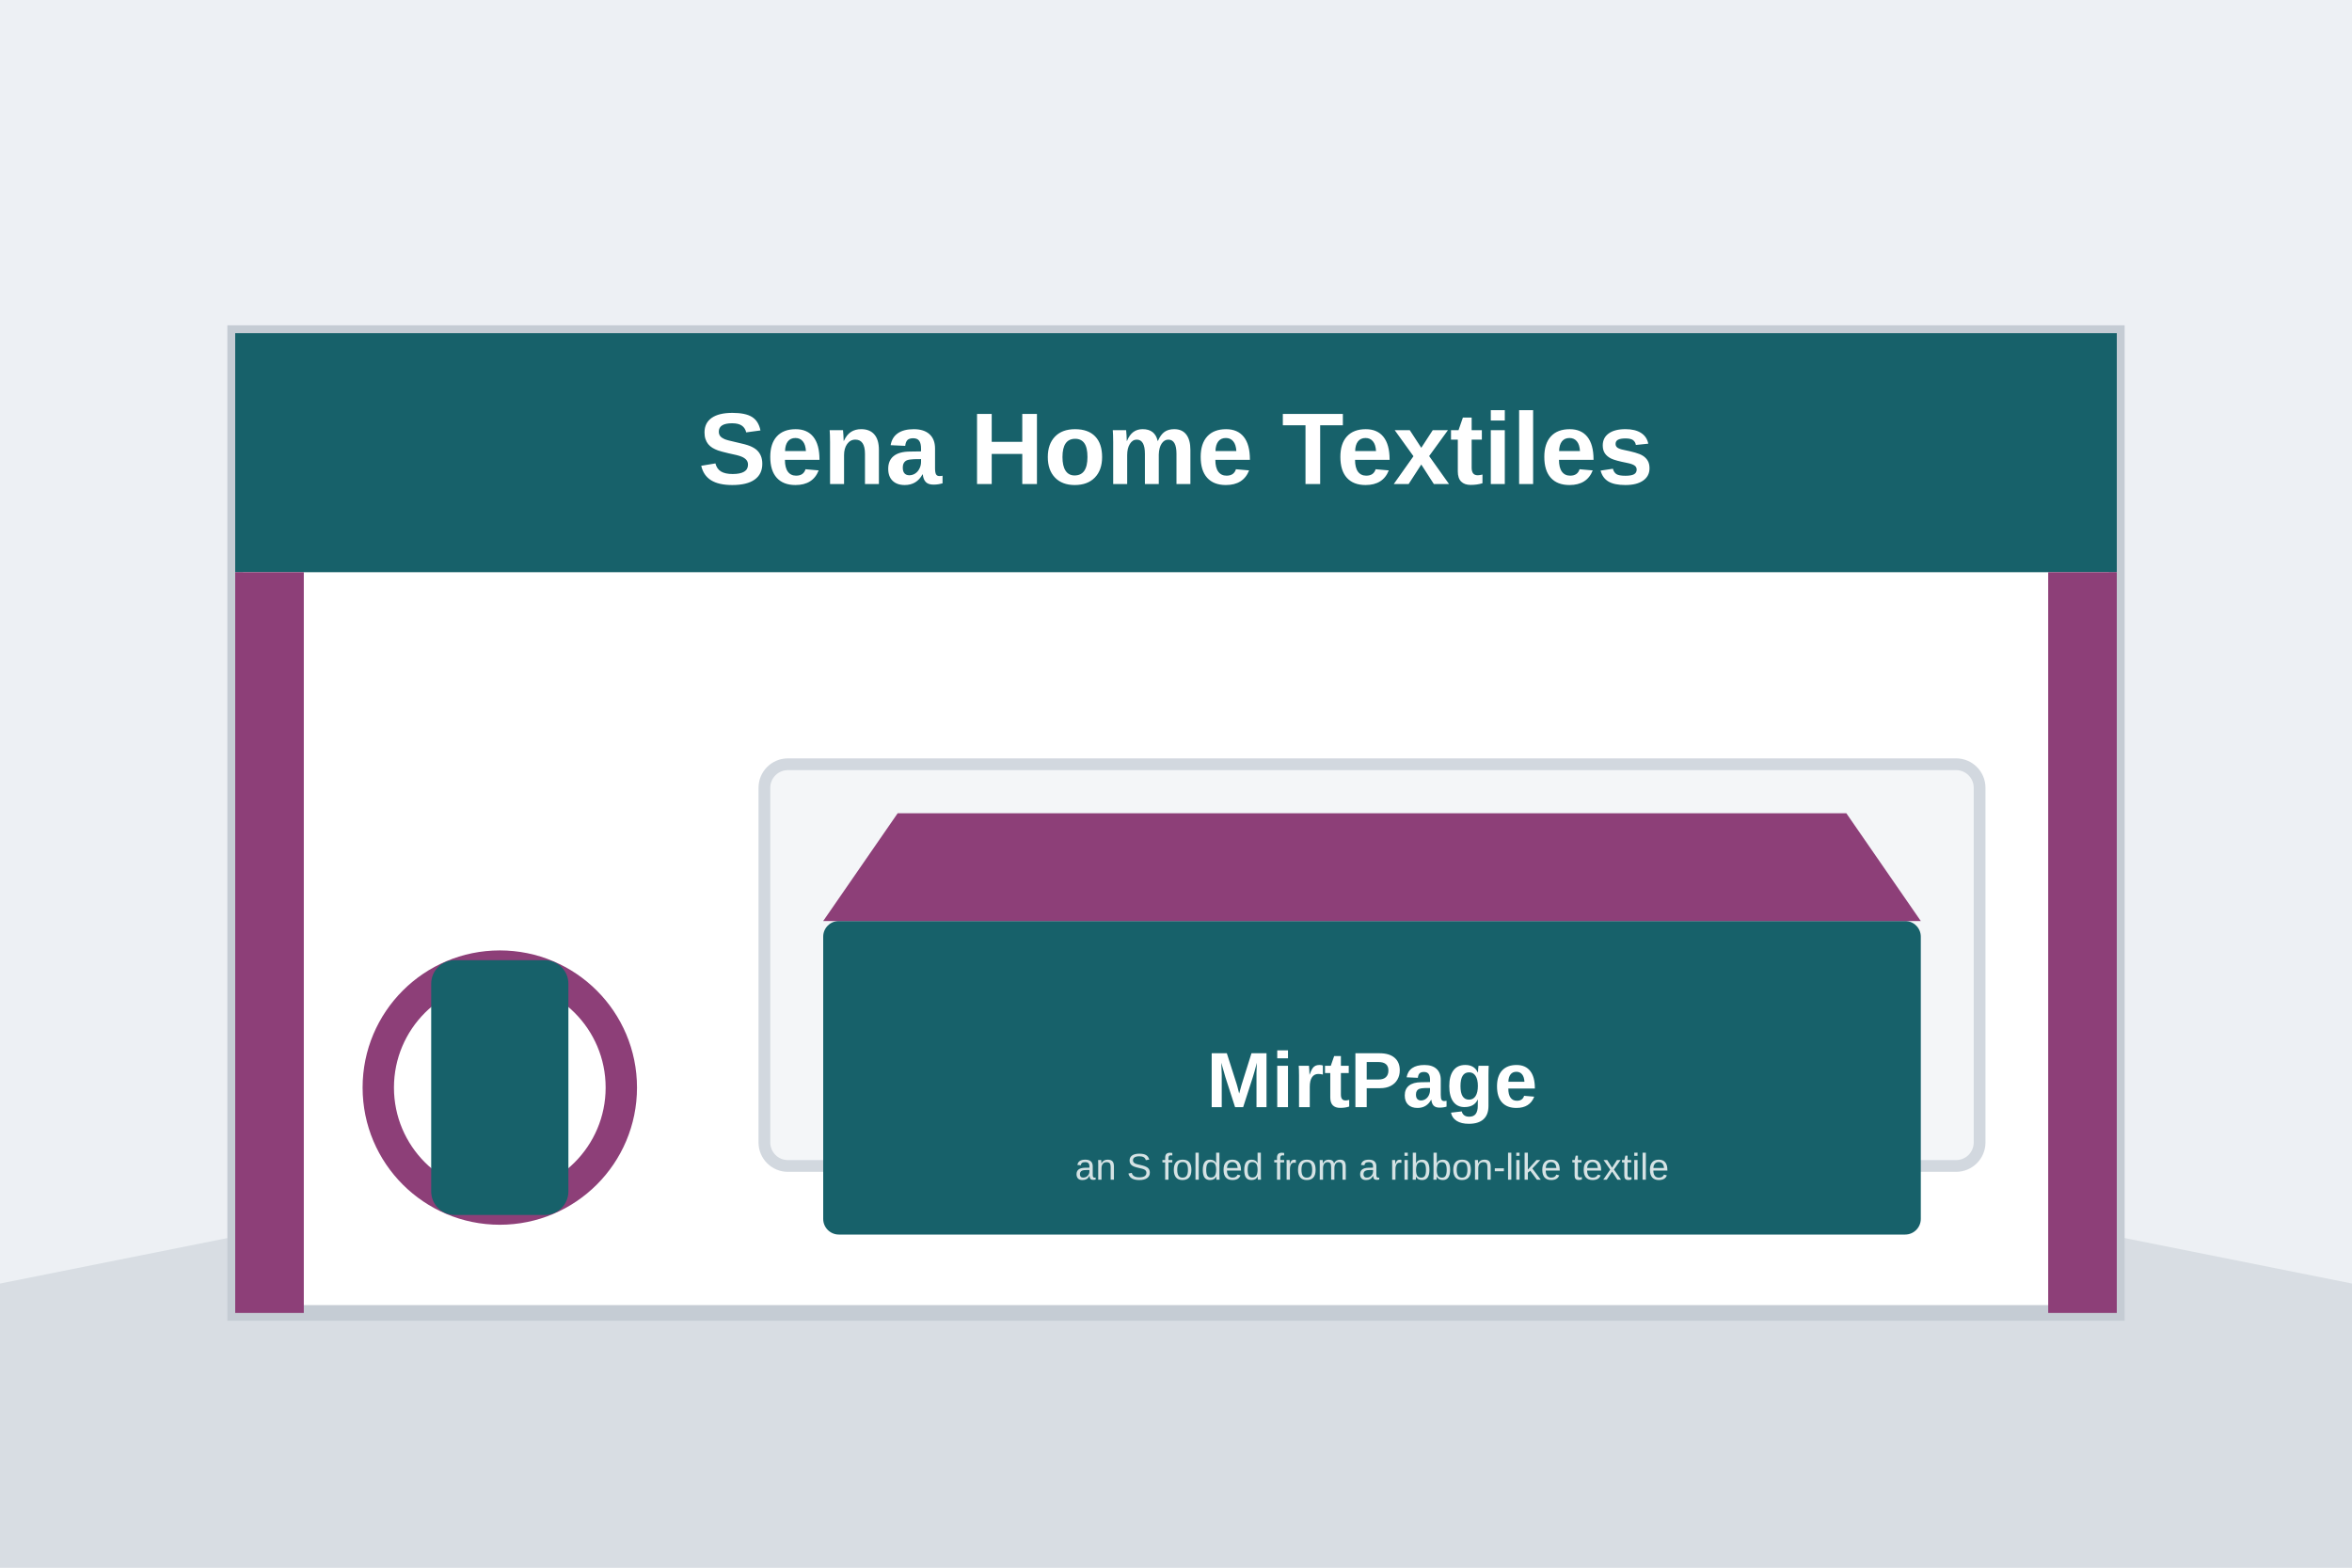
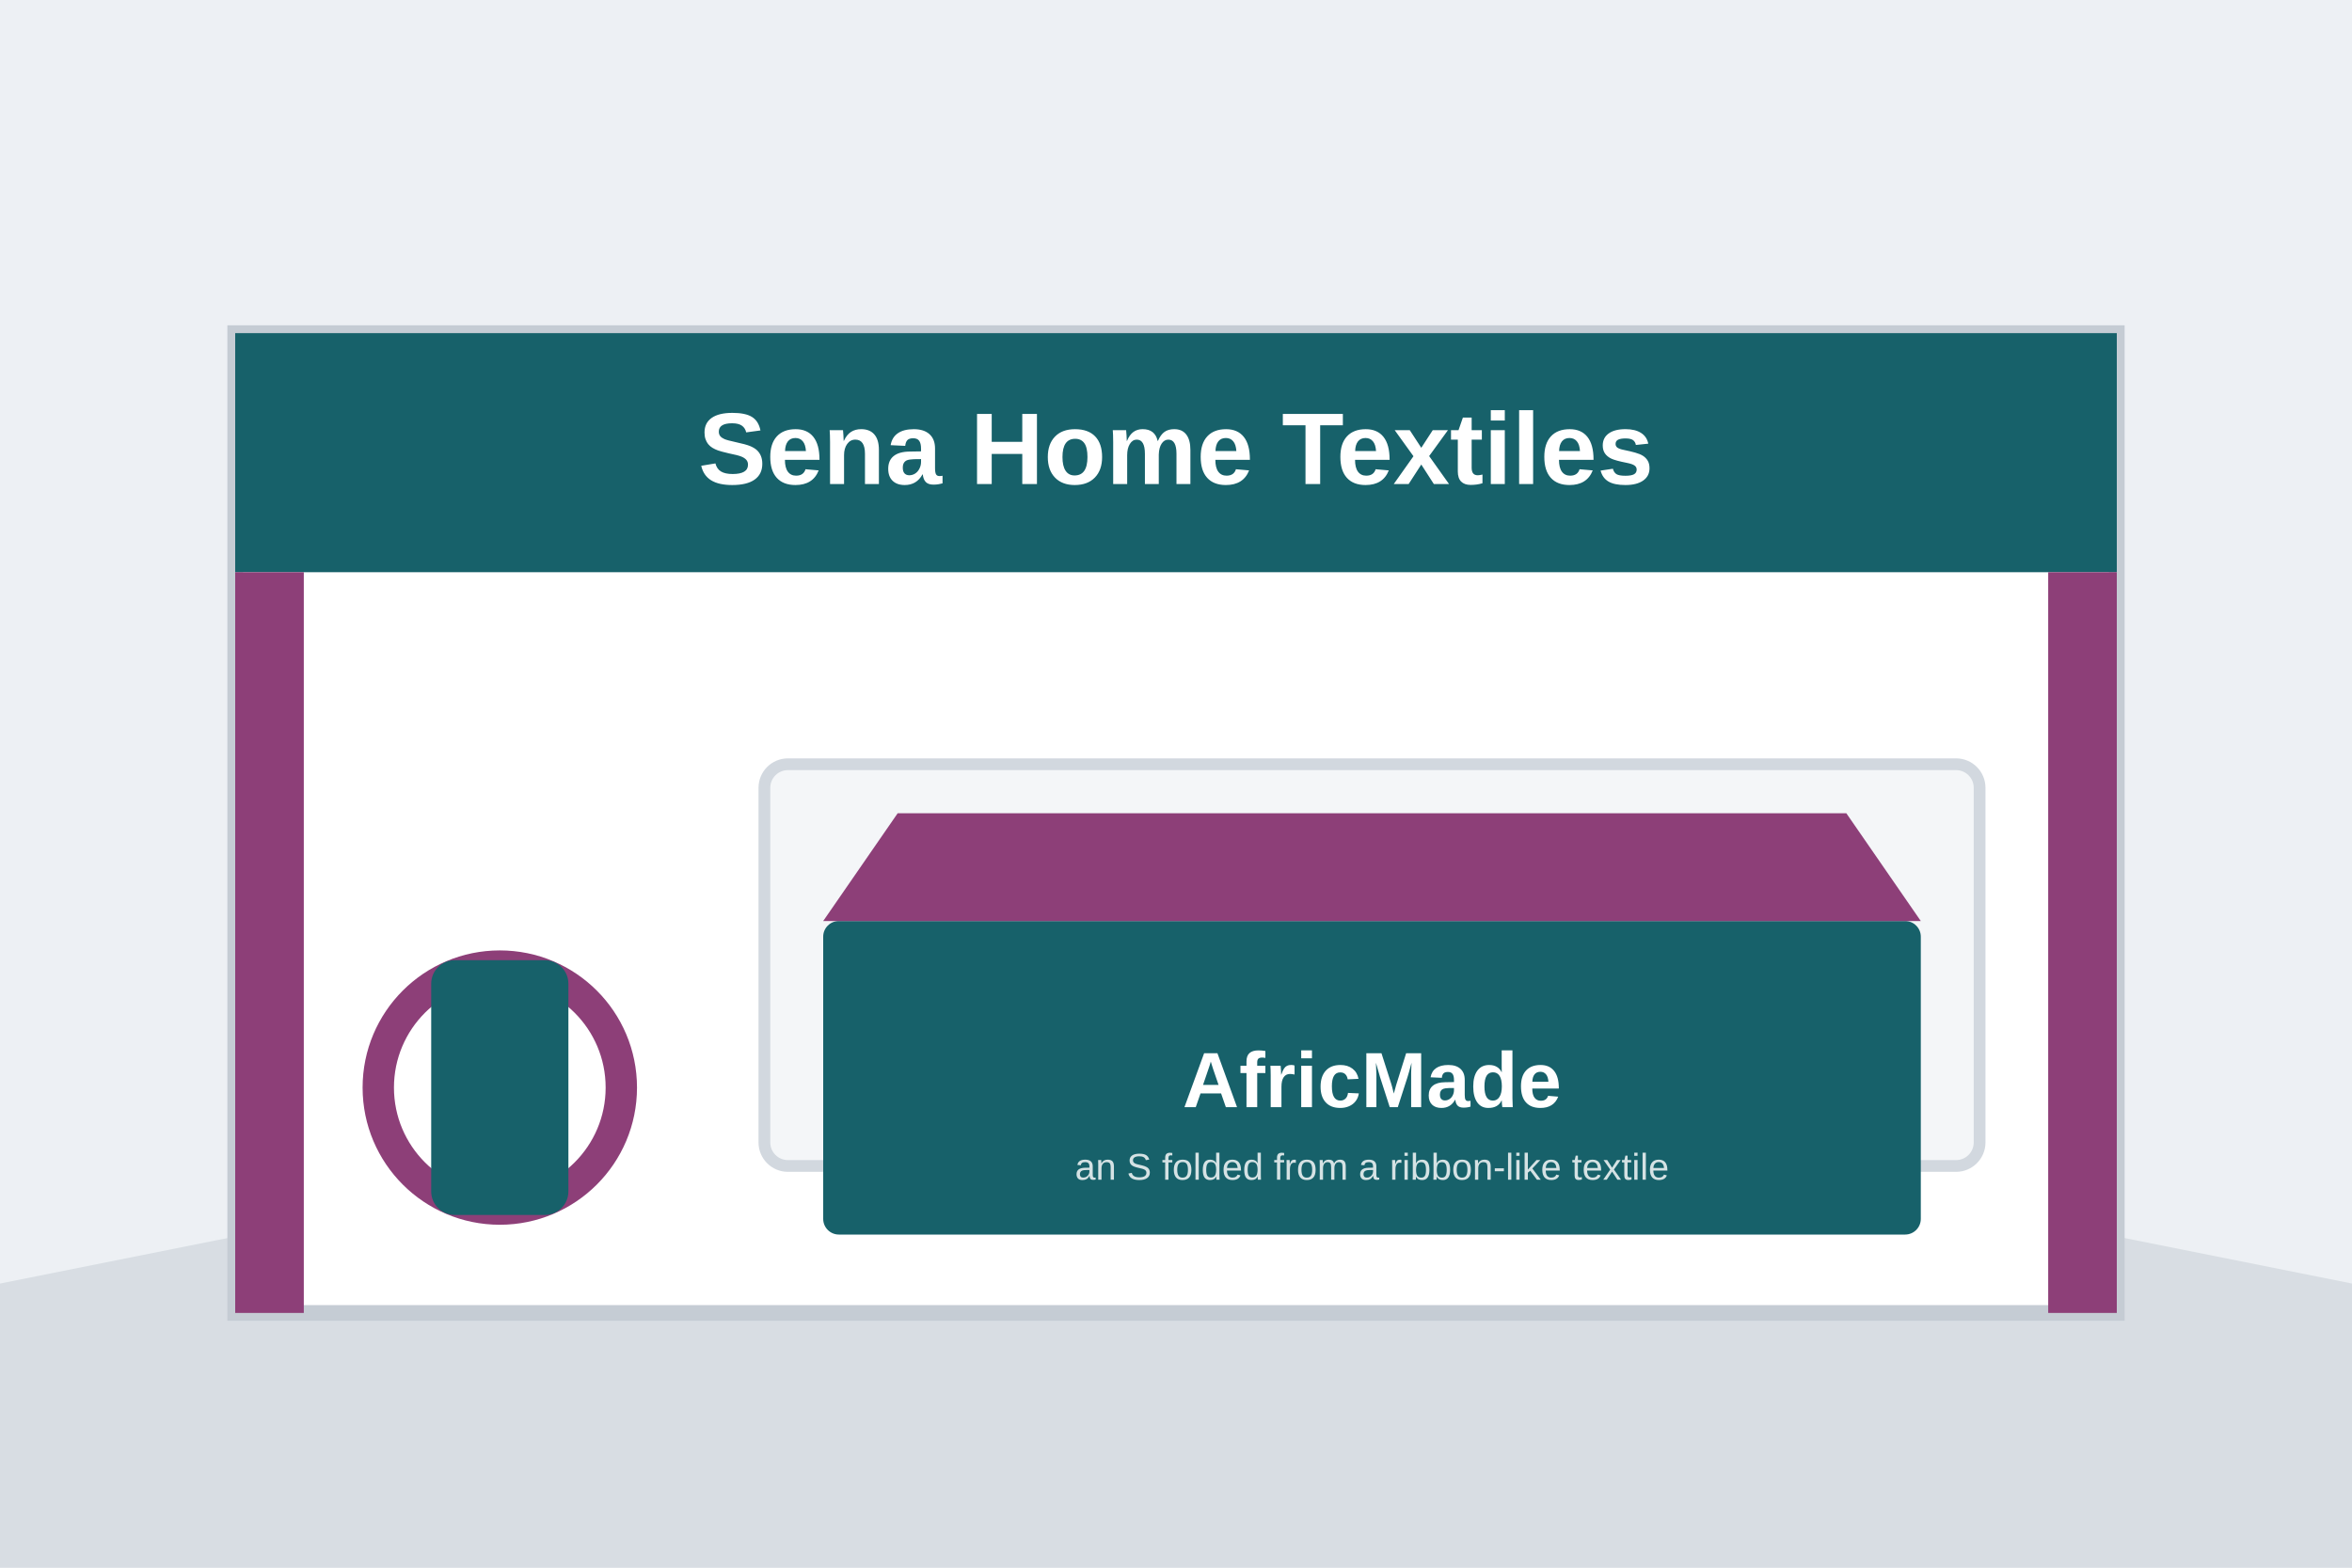
<svg xmlns="http://www.w3.org/2000/svg" viewBox="0 0 1200 800" role="img" aria-label="Illustrative booth for Sena Home Textiles">
  <rect width="1200" height="800" fill="#edf0f4" />
  <path d="M0 655L600 535l600 120v145H0z" fill="#d8dde3" />
  <path d="M120 170h960v500H120z" fill="#ffffff" stroke="#c5ccd4" stroke-width="8" />
  <path d="M120 170h960v122H120z" fill="#17616a" />
  <path d="M120 292h35v378h-35zM1045 292h35v378h-35z" fill="#8d3f78" />
  <rect x="390" y="390" width="620" height="205" rx="12" fill="#f4f6f8" stroke="#d2d8df" stroke-width="6" />
  <rect x="420" y="470" width="560" height="160" rx="8" fill="#17616a" />
  <path d="M420 470h560l-38-55H458z" fill="#8d3f78" />
  <circle cx="255" cy="555" r="62" fill="#ffffff" stroke="#8d3f78" stroke-width="16" />
  <rect x="220" y="490" width="70" height="130" rx="12" fill="#17616a" />
  <text x="600" y="247" text-anchor="middle" font-family="Arial, Helvetica, sans-serif" font-size="52" font-weight="800" fill="#ffffff">Sena Home Textiles</text>
-   <text x="700" y="565" text-anchor="middle" font-family="Arial, Helvetica, sans-serif" font-size="40" font-weight="700" fill="#ffffff">MirtPage</text>
+   <text x="700" y="565" text-anchor="middle" font-family="Arial, Helvetica, sans-serif" font-size="40" font-weight="700" fill="#ffffff">AfricMade</text>
  <text x="700" y="602" text-anchor="middle" font-family="Arial, Helvetica, sans-serif" font-size="19" fill="#ffffff" opacity=".82">an S folded from a ribbon-like textile</text>
</svg>
